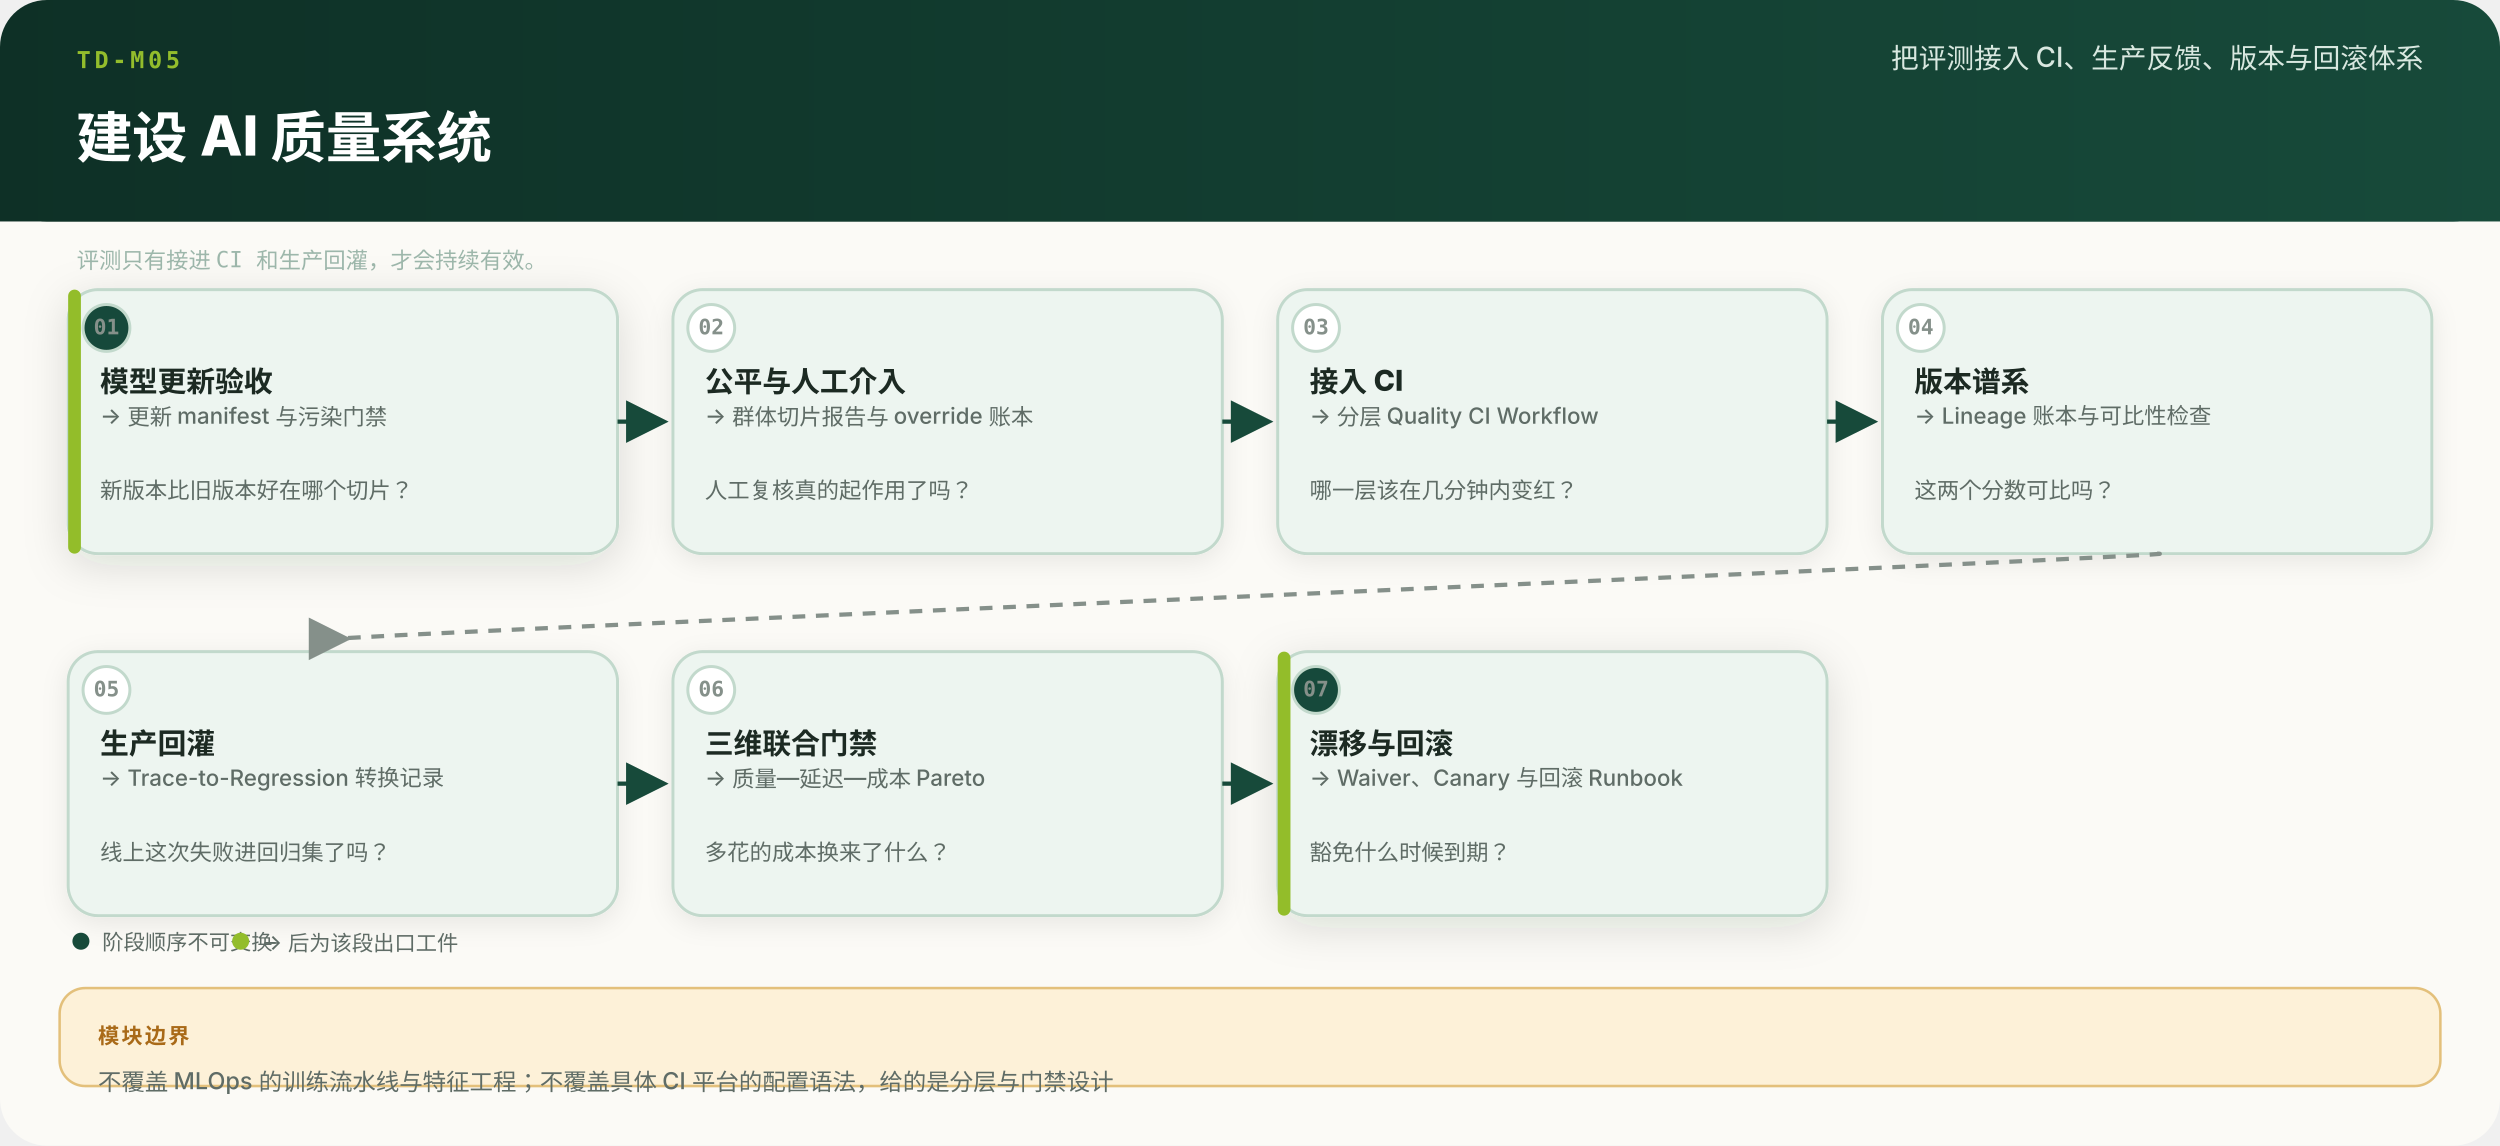
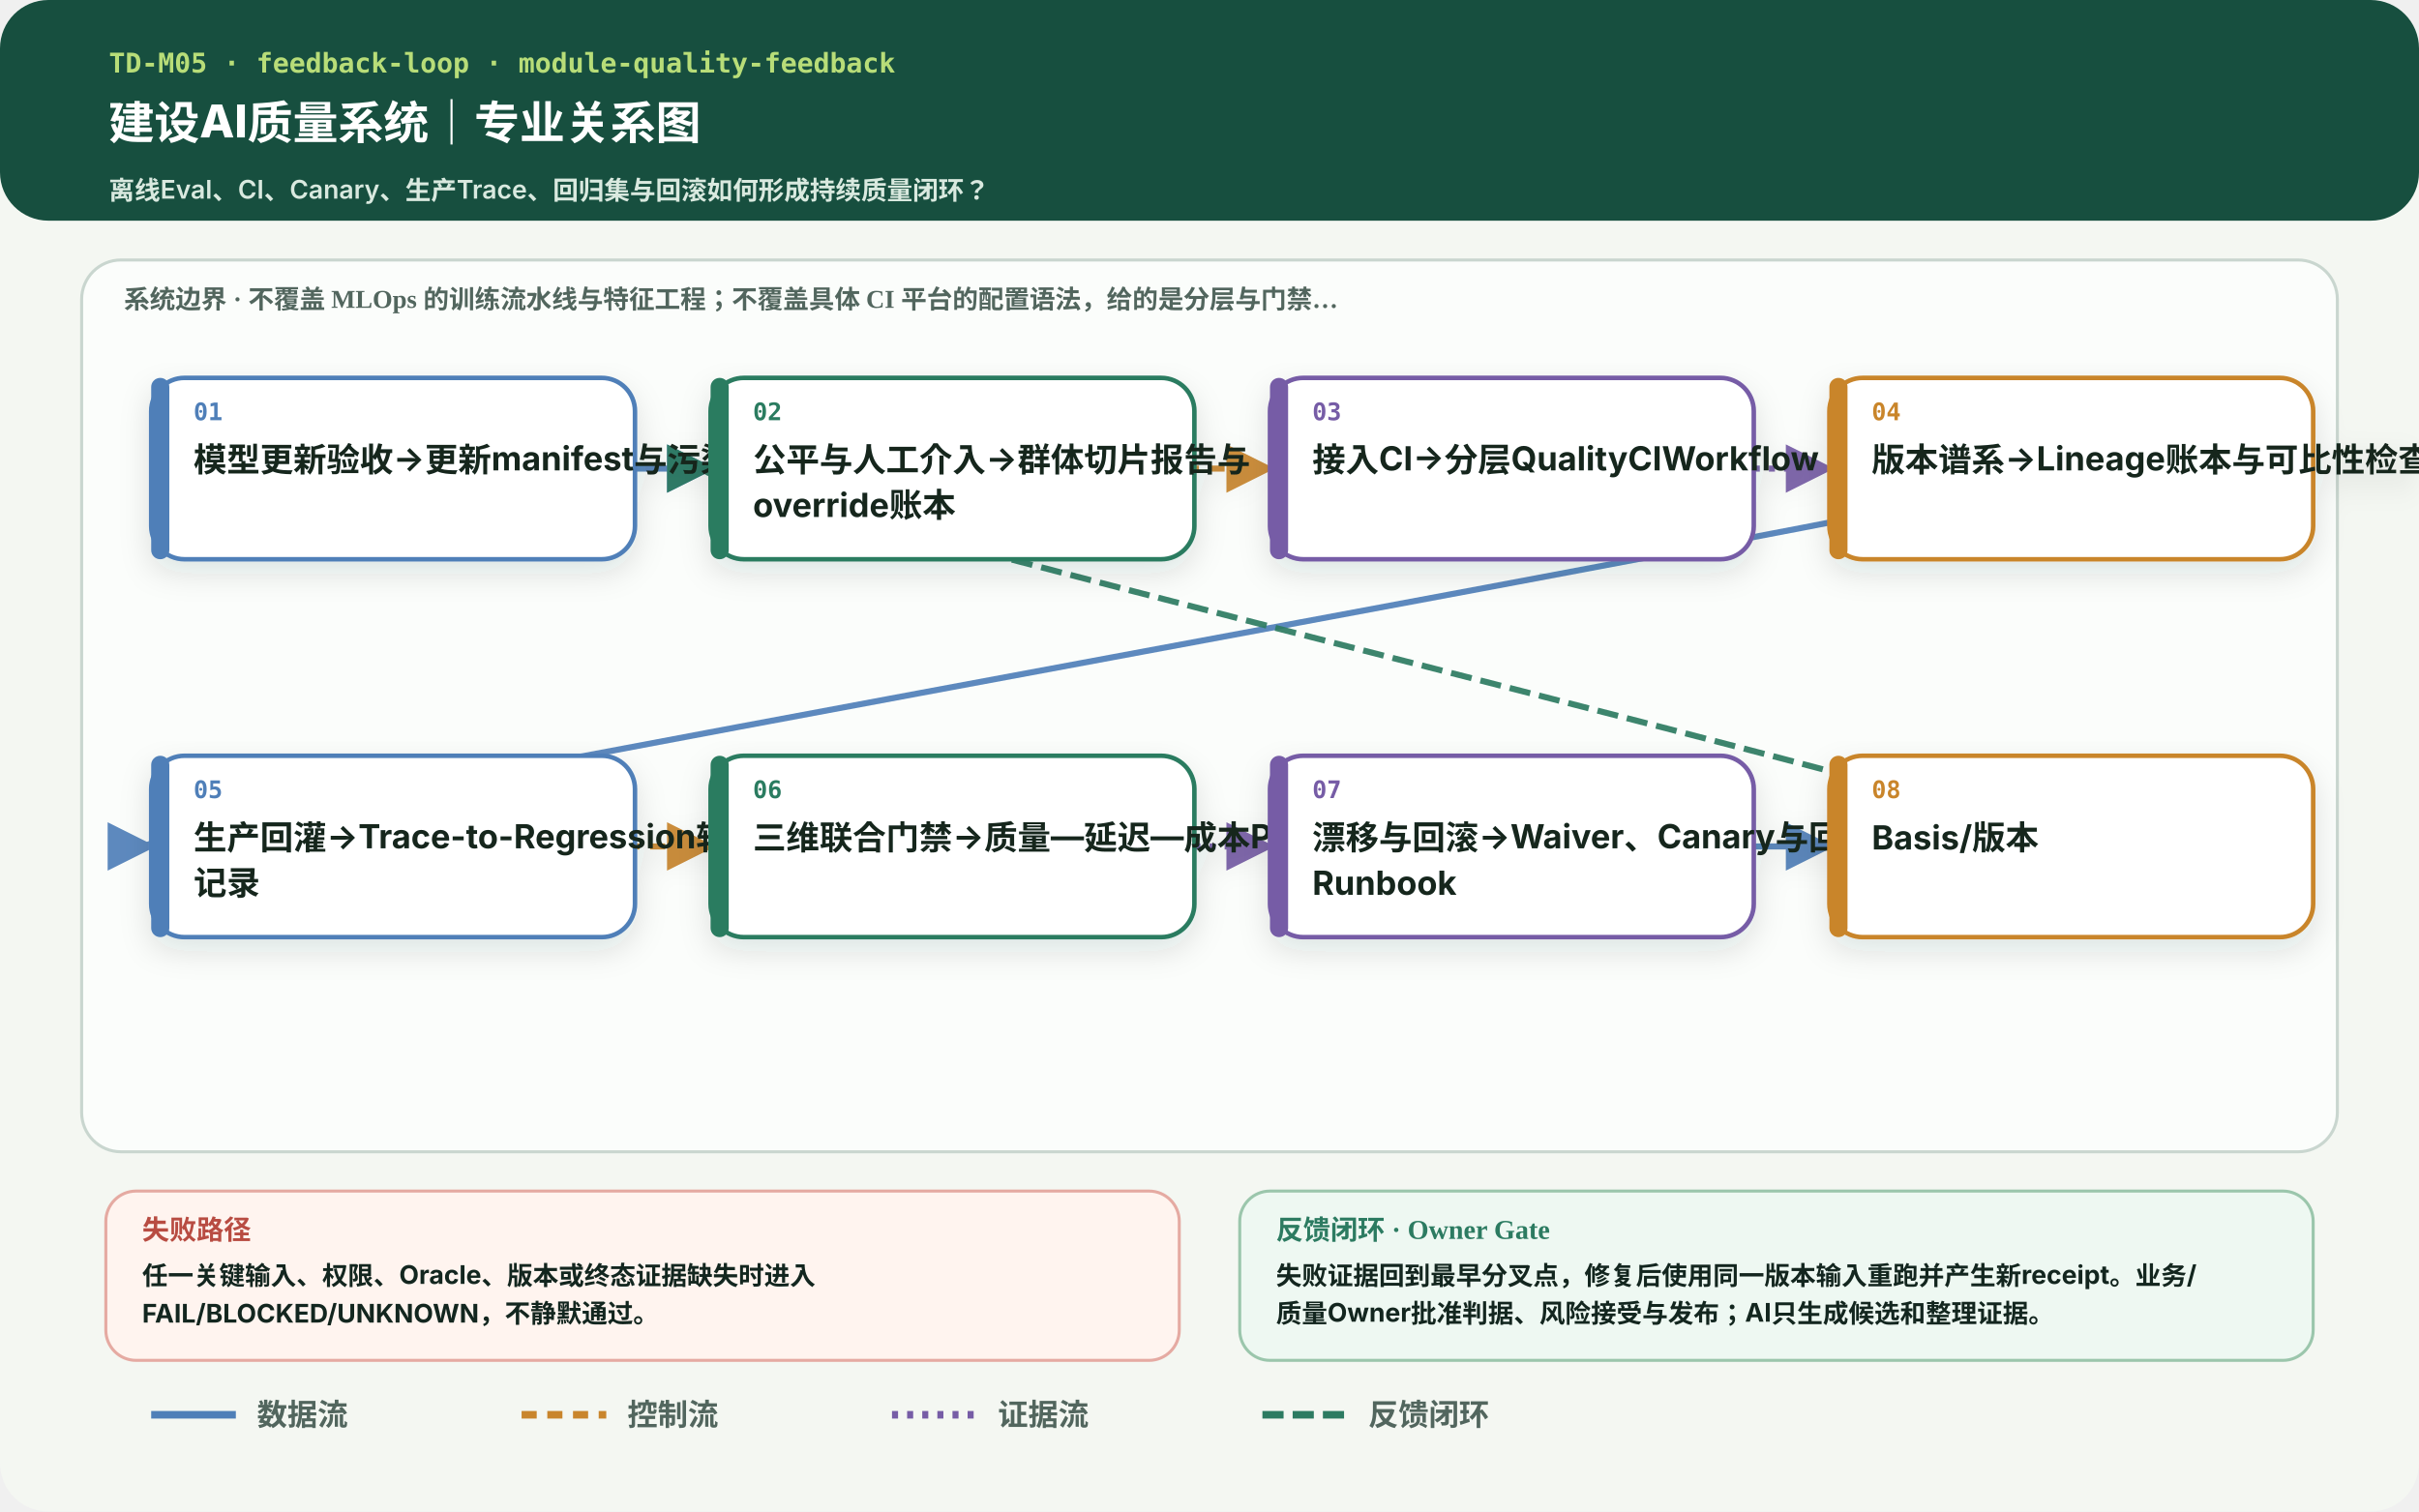
- <svg xmlns="http://www.w3.org/2000/svg" role="img" aria-labelledby="t d" viewBox="0 0 1174 538" width="1174" height="538">
+ <svg xmlns="http://www.w3.org/2000/svg" role="img" aria-labelledby="title desc" viewBox="0 0 1600 1000" width="1600" height="1000">
  <defs>
-     <filter id="ds-soft" x="-20%" y="-20%" width="140%" height="150%">
-       <feDropShadow dx="0" dy="3" stdDeviation="6" flood-color="#0e3026" flood-opacity="0.08" />
+     <filter id="shadow" x="-15%" y="-15%" width="130%" height="140%">
+       <feDropShadow dx="0" dy="8" stdDeviation="10" flood-color="#173f32" flood-opacity="0.12" />
    </filter>
-     <filter id="ds-strong" x="-20%" y="-20%" width="140%" height="150%">
-       <feDropShadow dx="0" dy="5" stdDeviation="10" flood-color="#0e3026" flood-opacity="0.13" />
-     </filter>
-     <linearGradient id="ds-header-grad" x1="0" y1="0" x2="1" y2="0">
-       <stop offset="0" stop-color="#0e3026" />
-       <stop offset="1" stop-color="#174a3a" />
-     </linearGradient>
-     <marker id="ds-arw-forest" markerWidth="10" markerHeight="10" refX="8" refY="5" orient="auto">
-       <path d="M0 0 L10 5 L0 10 z" fill="#174a3a" />
+     <marker id="arrow-data" viewBox="0 0 10 10" refX="9" refY="5" markerWidth="8" markerHeight="8" orient="auto-start-reverse">
+       <path d="M 0 0 L 10 5 L 0 10 z" fill="#4f7fb8" />
    </marker>
-     <marker id="ds-arw-amber" markerWidth="10" markerHeight="10" refX="8" refY="5" orient="auto">
-       <path d="M0 0 L10 5 L0 10 z" fill="#a96a18" />
+     <marker id="arrow-control" viewBox="0 0 10 10" refX="9" refY="5" markerWidth="8" markerHeight="8" orient="auto-start-reverse">
+       <path d="M 0 0 L 10 5 L 0 10 z" fill="#c9852c" />
    </marker>
-     <marker id="ds-arw-red" markerWidth="10" markerHeight="10" refX="8" refY="5" orient="auto">
-       <path d="M0 0 L10 5 L0 10 z" fill="#b2402f" />
+     <marker id="arrow-evidence" viewBox="0 0 10 10" refX="9" refY="5" markerWidth="8" markerHeight="8" orient="auto-start-reverse">
+       <path d="M 0 0 L 10 5 L 0 10 z" fill="#765ca6" />
    </marker>
-     <marker id="ds-arw-soft" markerWidth="10" markerHeight="10" refX="8" refY="5" orient="auto">
-       <path d="M0 0 L10 5 L0 10 z" fill="#85908a" />
+     <marker id="arrow-feedback" viewBox="0 0 10 10" refX="9" refY="5" markerWidth="8" markerHeight="8" orient="auto-start-reverse">
+       <path d="M 0 0 L 10 5 L 0 10 z" fill="#2c7b61" />
    </marker>
  </defs>
-   <style>
-     .ds-bg{fill:#fbfaf6}
-     .ds-header{fill:url(#ds-header-grad)}
-     .ds-eyebrow{font:700 11px ui-monospace,SFMono-Regular,Menlo,Consolas,monospace;letter-spacing:.16em;fill:#93bd2c}
-     .ds-title{font:800 26px -apple-system,BlinkMacSystemFont,'Segoe UI','PingFang SC','Hiragino Sans GB','Microsoft YaHei',sans-serif;fill:#ffffff}
-     .ds-subtitle{font:500 13px -apple-system,BlinkMacSystemFont,'Segoe UI','PingFang SC','Hiragino Sans GB','Microsoft YaHei',sans-serif;fill:#d9e8e0}
-     .ds-source{font:500 10.5px ui-monospace,SFMono-Regular,Menlo,Consolas,monospace;fill:#9db7ab}
-     .ds-section{font:800 11px ui-monospace,SFMono-Regular,Menlo,Consolas,monospace;letter-spacing:.12em;fill:#174a3a}
-     .ds-foot{font:500 11px -apple-system,BlinkMacSystemFont,'Segoe UI','PingFang SC','Hiragino Sans GB','Microsoft YaHei',sans-serif;fill:#5f6c66}
-     .ds-footbadge{font:800 10px ui-monospace,SFMono-Regular,Menlo,Consolas,monospace;letter-spacing:.1em;fill:#a96a18}
-     .ds-node rect{stroke-width:1.4}
-     .ds-node-title{font:800 13.5px -apple-system,BlinkMacSystemFont,'Segoe UI','PingFang SC','Hiragino Sans GB','Microsoft YaHei',sans-serif;fill:#1c2924}
-     .ds-node-detail{font:500 10.5px -apple-system,BlinkMacSystemFont,'Segoe UI','PingFang SC','Hiragino Sans GB','Microsoft YaHei',sans-serif;fill:#5f6c66}
-     .ds-node-index{font:800 10px ui-monospace,SFMono-Regular,Menlo,Consolas,monospace;fill:#85908a}
-     .ds-edge{fill:none;stroke:#174a3a;stroke-width:2}
-     .ds-edge-label{font:600 9.5px -apple-system,BlinkMacSystemFont,'Segoe UI','PingFang SC','Hiragino Sans GB','Microsoft YaHei',sans-serif;fill:#5f6c66;paint-order:stroke;stroke:#fbfaf6;stroke-width:4px}
-     .ds-legend{font:500 10px -apple-system,BlinkMacSystemFont,'Segoe UI','PingFang SC','Hiragino Sans GB','Microsoft YaHei',sans-serif;fill:#5f6c66}
- </style>
-   <rect class="ds-bg" x="0" y="0" width="1174" height="538" rx="22" />
-   <rect class="ds-header" x="0" y="0" width="1174" height="104" rx="22" />
-   <rect class="ds-header" x="0" y="82" width="1174" height="22" />
-   <text class="ds-eyebrow" x="36" y="32">TD-M05</text>
-   <text class="ds-subtitle" x="1138" y="32" text-anchor="end">把评测接入 CI、生产反馈、版本与回滚体系</text>
-   <text class="ds-title" x="36" y="74">建设 AI 质量系统</text>
-   <text class="ds-source" x="36" y="126">评测只有接进 CI 和生产回灌，才会持续有效。</text>
-   <g class="ds-node" filter="url(#ds-strong)">
-     <rect x="32" y="136" width="258" height="124" rx="14" fill="#edf5f0" stroke="#c2d9cc" stroke-width="2" />
-     <rect x="32" y="136" width="6" height="124" rx="3" fill="#93bd2c" />
-     <circle cx="50" cy="154" r="11" fill="#174a3a" stroke="#c2d9cc" stroke-width="1.4" />
-     <text class="ds-node-index" x="50" y="157" text-anchor="middle" fill="#ffffff">01</text>
-     <text class="ds-node-title" x="47" y="184">模型更新验收</text>
-     <text class="ds-node-detail" x="47" y="199">→ 更新 manifest 与污染门禁</text>
+   <rect width="1600" height="1000" rx="32" fill="#f4f7f2" />
+   <rect x="0" y="0" width="1600" height="146" rx="32" fill="#174f3f" />
+   <text x="72" y="48" font-family="ui-monospace,SFMono-Regular,Menlo,monospace" font-size="18" font-weight="800" fill="#b8dd78">TD-M05 · feedback-loop · module-quality-feedback</text>
+   <text x="72" y="92" text-anchor="start" font-family="-apple-system,BlinkMacSystemFont,'Segoe UI','PingFang SC',sans-serif" font-size="30" font-weight="800" fill="#ffffff">建设AI质量系统｜专业关系图</text>
+   <text x="72" y="132" text-anchor="start" font-family="-apple-system,BlinkMacSystemFont,'Segoe UI','PingFang SC',sans-serif" font-size="17" font-weight="600" fill="#d9e9df">离线Eval、CI、Canary、生产Trace、回归集与回滚如何形成持续质量闭环？</text>
+   <rect x="54" y="172" width="1492" height="590" rx="26" fill="#fbfdfb" stroke="#c9d6cf" stroke-width="2" />
+   <text x="82" y="204" font-size="17" font-weight="800" fill="#52665e">系统边界 · 不覆盖 MLOps 的训练流水线与特征工程；不覆盖具体 CI 平台的配置语法，给的是分层与门禁…</text>
+   <path d="M 260 310 C 335 310, 395 310, 470 310" fill="none" stroke="#4f7fb8" stroke-width="4" stroke-dasharray="" marker-end="url(#arrow-data)" opacity="0.92" />
+   <path d="M 630 310 C 705 310, 765 310, 840 310" fill="none" stroke="#c9852c" stroke-width="4" stroke-dasharray="10 7" marker-end="url(#arrow-control)" opacity="0.92" />
+   <path d="M 1000 310 C 1075 310, 1135 310, 1210 310" fill="none" stroke="#765ca6" stroke-width="4" stroke-dasharray="4 6" marker-end="url(#arrow-evidence)" opacity="0.92" />
+   <path d="M 1370 310 C 1445 310, 25 560, 100 560" fill="none" stroke="#4f7fb8" stroke-width="4" stroke-dasharray="" marker-end="url(#arrow-data)" opacity="0.92" />
+   <path d="M 260 560 C 335 560, 395 560, 470 560" fill="none" stroke="#c9852c" stroke-width="4" stroke-dasharray="10 7" marker-end="url(#arrow-control)" opacity="0.92" />
+   <path d="M 630 560 C 705 560, 765 560, 840 560" fill="none" stroke="#765ca6" stroke-width="4" stroke-dasharray="4 6" marker-end="url(#arrow-evidence)" opacity="0.92" />
+   <path d="M 1000 560 C 1075 560, 1135 560, 1210 560" fill="none" stroke="#4f7fb8" stroke-width="4" stroke-dasharray="" marker-end="url(#arrow-data)" opacity="0.92" />
+   <path d="M 1370 560 C 1445 560, 395 310, 470 310" fill="none" stroke="#2c7b61" stroke-width="4" stroke-dasharray="14 6" marker-end="url(#arrow-feedback)" opacity="0.92" />
+   <g filter="url(#shadow)">
+     <rect x="100" y="250" width="320" height="120" rx="22" fill="#ffffff" stroke="#4f7fb8" stroke-width="3" />
+     <rect x="100" y="250" width="12" height="120" rx="6" fill="#4f7fb8" />
+     <text x="128" y="278" font-family="ui-monospace,SFMono-Regular,Menlo,monospace" font-size="16" font-weight="800" fill="#4f7fb8">01</text>
+     <text x="128" y="312" text-anchor="start" font-family="-apple-system,BlinkMacSystemFont,'Segoe UI','PingFang SC',sans-serif" font-size="22" font-weight="700" fill="#13261f">模型更新验收→更新manifest与污染门禁</text>
  </g>
-   <text class="ds-node-detail" x="47" y="234" fill="#5f6c66">新版本比旧版本好在哪个切片？</text>
-   <g class="ds-node" filter="url(#ds-soft)">
-     <rect x="316" y="136" width="258" height="124" rx="14" fill="#edf5f0" stroke="#c2d9cc" />
-     <circle cx="334" cy="154" r="11" fill="#ffffff" stroke="#c2d9cc" stroke-width="1.4" />
-     <text class="ds-node-index" x="334" y="157" text-anchor="middle" fill="#85908a">02</text>
-     <text class="ds-node-title" x="331" y="184">公平与人工介入</text>
-     <text class="ds-node-detail" x="331" y="199">→ 群体切片报告与 override 账本</text>
+   <g filter="url(#shadow)">
+     <rect x="470" y="250" width="320" height="120" rx="22" fill="#ffffff" stroke="#2c7b61" stroke-width="3" />
+     <rect x="470" y="250" width="12" height="120" rx="6" fill="#2c7b61" />
+     <text x="498" y="278" font-family="ui-monospace,SFMono-Regular,Menlo,monospace" font-size="16" font-weight="800" fill="#2c7b61">02</text>
+     <text x="498" y="312" text-anchor="start" font-family="-apple-system,BlinkMacSystemFont,'Segoe UI','PingFang SC',sans-serif" font-size="22" font-weight="700" fill="#13261f">公平与人工介入→群体切片报告与</text>
+     <text x="498" y="342" text-anchor="start" font-family="-apple-system,BlinkMacSystemFont,'Segoe UI','PingFang SC',sans-serif" font-size="22" font-weight="700" fill="#13261f">override账本</text>
  </g>
-   <text class="ds-node-detail" x="331" y="234" fill="#5f6c66">人工复核真的起作用了吗？</text>
-   <g class="ds-node" filter="url(#ds-soft)">
-     <rect x="600" y="136" width="258" height="124" rx="14" fill="#edf5f0" stroke="#c2d9cc" />
-     <circle cx="618" cy="154" r="11" fill="#ffffff" stroke="#c2d9cc" stroke-width="1.4" />
-     <text class="ds-node-index" x="618" y="157" text-anchor="middle" fill="#85908a">03</text>
-     <text class="ds-node-title" x="615" y="184">接入 CI</text>
-     <text class="ds-node-detail" x="615" y="199">→ 分层 Quality CI Workflow</text>
+   <g filter="url(#shadow)">
+     <rect x="840" y="250" width="320" height="120" rx="22" fill="#ffffff" stroke="#765ca6" stroke-width="3" />
+     <rect x="840" y="250" width="12" height="120" rx="6" fill="#765ca6" />
+     <text x="868" y="278" font-family="ui-monospace,SFMono-Regular,Menlo,monospace" font-size="16" font-weight="800" fill="#765ca6">03</text>
+     <text x="868" y="312" text-anchor="start" font-family="-apple-system,BlinkMacSystemFont,'Segoe UI','PingFang SC',sans-serif" font-size="22" font-weight="700" fill="#13261f">接入CI→分层QualityCIWorkflow</text>
  </g>
-   <text class="ds-node-detail" x="615" y="234" fill="#5f6c66">哪一层该在几分钟内变红？</text>
-   <g class="ds-node" filter="url(#ds-soft)">
-     <rect x="884" y="136" width="258" height="124" rx="14" fill="#edf5f0" stroke="#c2d9cc" />
-     <circle cx="902" cy="154" r="11" fill="#ffffff" stroke="#c2d9cc" stroke-width="1.4" />
-     <text class="ds-node-index" x="902" y="157" text-anchor="middle" fill="#85908a">04</text>
-     <text class="ds-node-title" x="899" y="184">版本谱系</text>
-     <text class="ds-node-detail" x="899" y="199">→ Lineage 账本与可比性检查</text>
+   <g filter="url(#shadow)">
+     <rect x="1210" y="250" width="320" height="120" rx="22" fill="#ffffff" stroke="#c9852c" stroke-width="3" />
+     <rect x="1210" y="250" width="12" height="120" rx="6" fill="#c9852c" />
+     <text x="1238" y="278" font-family="ui-monospace,SFMono-Regular,Menlo,monospace" font-size="16" font-weight="800" fill="#c9852c">04</text>
+     <text x="1238" y="312" text-anchor="start" font-family="-apple-system,BlinkMacSystemFont,'Segoe UI','PingFang SC',sans-serif" font-size="22" font-weight="700" fill="#13261f">版本谱系→Lineage账本与可比性检查</text>
  </g>
-   <text class="ds-node-detail" x="899" y="234" fill="#5f6c66">这两个分数可比吗？</text>
-   <g class="ds-node" filter="url(#ds-soft)">
-     <rect x="32" y="306" width="258" height="124" rx="14" fill="#edf5f0" stroke="#c2d9cc" />
-     <circle cx="50" cy="324" r="11" fill="#ffffff" stroke="#c2d9cc" stroke-width="1.4" />
-     <text class="ds-node-index" x="50" y="327" text-anchor="middle" fill="#85908a">05</text>
-     <text class="ds-node-title" x="47" y="354">生产回灌</text>
-     <text class="ds-node-detail" x="47" y="369">→ Trace-to-Regression 转换记录</text>
+   <g filter="url(#shadow)">
+     <rect x="100" y="500" width="320" height="120" rx="22" fill="#ffffff" stroke="#4f7fb8" stroke-width="3" />
+     <rect x="100" y="500" width="12" height="120" rx="6" fill="#4f7fb8" />
+     <text x="128" y="528" font-family="ui-monospace,SFMono-Regular,Menlo,monospace" font-size="16" font-weight="800" fill="#4f7fb8">05</text>
+     <text x="128" y="562" text-anchor="start" font-family="-apple-system,BlinkMacSystemFont,'Segoe UI','PingFang SC',sans-serif" font-size="22" font-weight="700" fill="#13261f">生产回灌→Trace-to-Regression转换</text>
+     <text x="128" y="592" text-anchor="start" font-family="-apple-system,BlinkMacSystemFont,'Segoe UI','PingFang SC',sans-serif" font-size="22" font-weight="700" fill="#13261f">记录</text>
  </g>
-   <text class="ds-node-detail" x="47" y="404" fill="#5f6c66">线上这次失败进回归集了吗？</text>
-   <g class="ds-node" filter="url(#ds-soft)">
-     <rect x="316" y="306" width="258" height="124" rx="14" fill="#edf5f0" stroke="#c2d9cc" />
-     <circle cx="334" cy="324" r="11" fill="#ffffff" stroke="#c2d9cc" stroke-width="1.4" />
-     <text class="ds-node-index" x="334" y="327" text-anchor="middle" fill="#85908a">06</text>
-     <text class="ds-node-title" x="331" y="354">三维联合门禁</text>
-     <text class="ds-node-detail" x="331" y="369">→ 质量—延迟—成本 Pareto</text>
+   <g filter="url(#shadow)">
+     <rect x="470" y="500" width="320" height="120" rx="22" fill="#ffffff" stroke="#2c7b61" stroke-width="3" />
+     <rect x="470" y="500" width="12" height="120" rx="6" fill="#2c7b61" />
+     <text x="498" y="528" font-family="ui-monospace,SFMono-Regular,Menlo,monospace" font-size="16" font-weight="800" fill="#2c7b61">06</text>
+     <text x="498" y="562" text-anchor="start" font-family="-apple-system,BlinkMacSystemFont,'Segoe UI','PingFang SC',sans-serif" font-size="22" font-weight="700" fill="#13261f">三维联合门禁→质量—延迟—成本Pareto</text>
  </g>
-   <text class="ds-node-detail" x="331" y="404" fill="#5f6c66">多花的成本换来了什么？</text>
-   <g class="ds-node" filter="url(#ds-strong)">
-     <rect x="600" y="306" width="258" height="124" rx="14" fill="#edf5f0" stroke="#c2d9cc" stroke-width="2" />
-     <rect x="600" y="306" width="6" height="124" rx="3" fill="#93bd2c" />
-     <circle cx="618" cy="324" r="11" fill="#174a3a" stroke="#c2d9cc" stroke-width="1.4" />
-     <text class="ds-node-index" x="618" y="327" text-anchor="middle" fill="#ffffff">07</text>
-     <text class="ds-node-title" x="615" y="354">漂移与回滚</text>
-     <text class="ds-node-detail" x="615" y="369">→ Waiver、Canary 与回滚 Runbook</text>
+   <g filter="url(#shadow)">
+     <rect x="840" y="500" width="320" height="120" rx="22" fill="#ffffff" stroke="#765ca6" stroke-width="3" />
+     <rect x="840" y="500" width="12" height="120" rx="6" fill="#765ca6" />
+     <text x="868" y="528" font-family="ui-monospace,SFMono-Regular,Menlo,monospace" font-size="16" font-weight="800" fill="#765ca6">07</text>
+     <text x="868" y="562" text-anchor="start" font-family="-apple-system,BlinkMacSystemFont,'Segoe UI','PingFang SC',sans-serif" font-size="22" font-weight="700" fill="#13261f">漂移与回滚→Waiver、Canary与回滚</text>
+     <text x="868" y="592" text-anchor="start" font-family="-apple-system,BlinkMacSystemFont,'Segoe UI','PingFang SC',sans-serif" font-size="22" font-weight="700" fill="#13261f">Runbook</text>
  </g>
-   <text class="ds-node-detail" x="615" y="404" fill="#5f6c66">豁免什么时候到期？</text>
-   <path d="M 290 198 L 310 198" fill="none" stroke="#174a3a" stroke-width="2" marker-end="url(#ds-arw-forest)" />
-   <path d="M 574 198 L 594 198" fill="none" stroke="#174a3a" stroke-width="2" marker-end="url(#ds-arw-forest)" />
-   <path d="M 858 198 L 878 198" fill="none" stroke="#174a3a" stroke-width="2" marker-end="url(#ds-arw-forest)" />
-   <path d="M 1013 260 C 1053 260, 121 300, 161 300" fill="none" stroke="#85908a" stroke-width="2" stroke-dasharray="6 5" marker-end="url(#ds-arw-soft)" />
-   <path d="M 290 368 L 310 368" fill="none" stroke="#174a3a" stroke-width="2" marker-end="url(#ds-arw-forest)" />
-   <path d="M 574 368 L 594 368" fill="none" stroke="#174a3a" stroke-width="2" marker-end="url(#ds-arw-forest)" />
-   <circle cx="38" cy="442" r="4" fill="#174a3a" />
-   <text class="ds-legend" x="48" y="446">阶段顺序不可交换</text>
-   <circle cx="113" cy="442" r="4" fill="#93bd2c" />
-   <text class="ds-legend" x="123" y="446">→ 后为该段出口工件</text>
-   <rect x="28" y="464" width="1118" height="46" rx="12" fill="#fdf1d8" stroke="#e3c07b" stroke-width="1.2" />
-   <text class="ds-footbadge" x="46" y="490">模块边界</text>
-   <text class="ds-foot" x="46" y="512">不覆盖 MLOps 的训练流水线与特征工程；不覆盖具体 CI 平台的配置语法，给的是分层与门禁设计</text>
+   <g filter="url(#shadow)">
+     <rect x="1210" y="500" width="320" height="120" rx="22" fill="#ffffff" stroke="#c9852c" stroke-width="3" />
+     <rect x="1210" y="500" width="12" height="120" rx="6" fill="#c9852c" />
+     <text x="1238" y="528" font-family="ui-monospace,SFMono-Regular,Menlo,monospace" font-size="16" font-weight="800" fill="#c9852c">08</text>
+     <text x="1238" y="562" text-anchor="start" font-family="-apple-system,BlinkMacSystemFont,'Segoe UI','PingFang SC',sans-serif" font-size="22" font-weight="700" fill="#13261f">Basis/版本</text>
+   </g>
+   <g transform="translate(70 788)">
+     <rect width="710" height="112" rx="20" fill="#fff4ef" stroke="#e5aaa2" stroke-width="2" />
+     <text x="24" y="32" font-size="18" font-weight="900" fill="#b84c42">失败路径</text>
+     <text x="24" y="62" text-anchor="start" font-family="-apple-system,BlinkMacSystemFont,'Segoe UI','PingFang SC',sans-serif" font-size="17" font-weight="650" fill="#13261f">任一关键输入、权限、Oracle、版本或终态证据缺失时进入</text>
+     <text x="24" y="87" text-anchor="start" font-family="-apple-system,BlinkMacSystemFont,'Segoe UI','PingFang SC',sans-serif" font-size="17" font-weight="650" fill="#13261f">FAIL/BLOCKED/UNKNOWN，不静默通过。</text>
+   </g>
+   <g transform="translate(820 788)">
+     <rect width="710" height="112" rx="20" fill="#eef8f2" stroke="#9bc6ac" stroke-width="2" />
+     <text x="24" y="32" font-size="18" font-weight="900" fill="#2c7b61">反馈闭环 · Owner Gate</text>
+     <text x="24" y="62" text-anchor="start" font-family="-apple-system,BlinkMacSystemFont,'Segoe UI','PingFang SC',sans-serif" font-size="17" font-weight="650" fill="#13261f">失败证据回到最早分叉点，修复后使用同一版本输入重跑并产生新receipt。业务/</text>
+     <text x="24" y="87" text-anchor="start" font-family="-apple-system,BlinkMacSystemFont,'Segoe UI','PingFang SC',sans-serif" font-size="17" font-weight="650" fill="#13261f">质量Owner批准判据、风险接受与发布；AI只生成候选和整理证据。</text>
+   </g>
+   <g transform="translate(100 936)">
+     <line x1="0" y1="0" x2="56" y2="0" stroke="#4f7fb8" stroke-width="5" stroke-dasharray="" />
+     <text x="70" y="7" font-size="20" font-weight="700" fill="#52665e">数据流</text>
+   </g>
+   <g transform="translate(345 936)">
+     <line x1="0" y1="0" x2="56" y2="0" stroke="#c9852c" stroke-width="5" stroke-dasharray="10 7" />
+     <text x="70" y="7" font-size="20" font-weight="700" fill="#52665e">控制流</text>
+   </g>
+   <g transform="translate(590 936)">
+     <line x1="0" y1="0" x2="56" y2="0" stroke="#765ca6" stroke-width="5" stroke-dasharray="4 6" />
+     <text x="70" y="7" font-size="20" font-weight="700" fill="#52665e">证据流</text>
+   </g>
+   <g transform="translate(835 936)">
+     <line x1="0" y1="0" x2="56" y2="0" stroke="#2c7b61" stroke-width="5" stroke-dasharray="14 6" />
+     <text x="70" y="7" font-size="20" font-weight="700" fill="#52665e">反馈闭环</text>
+   </g>
</svg>
